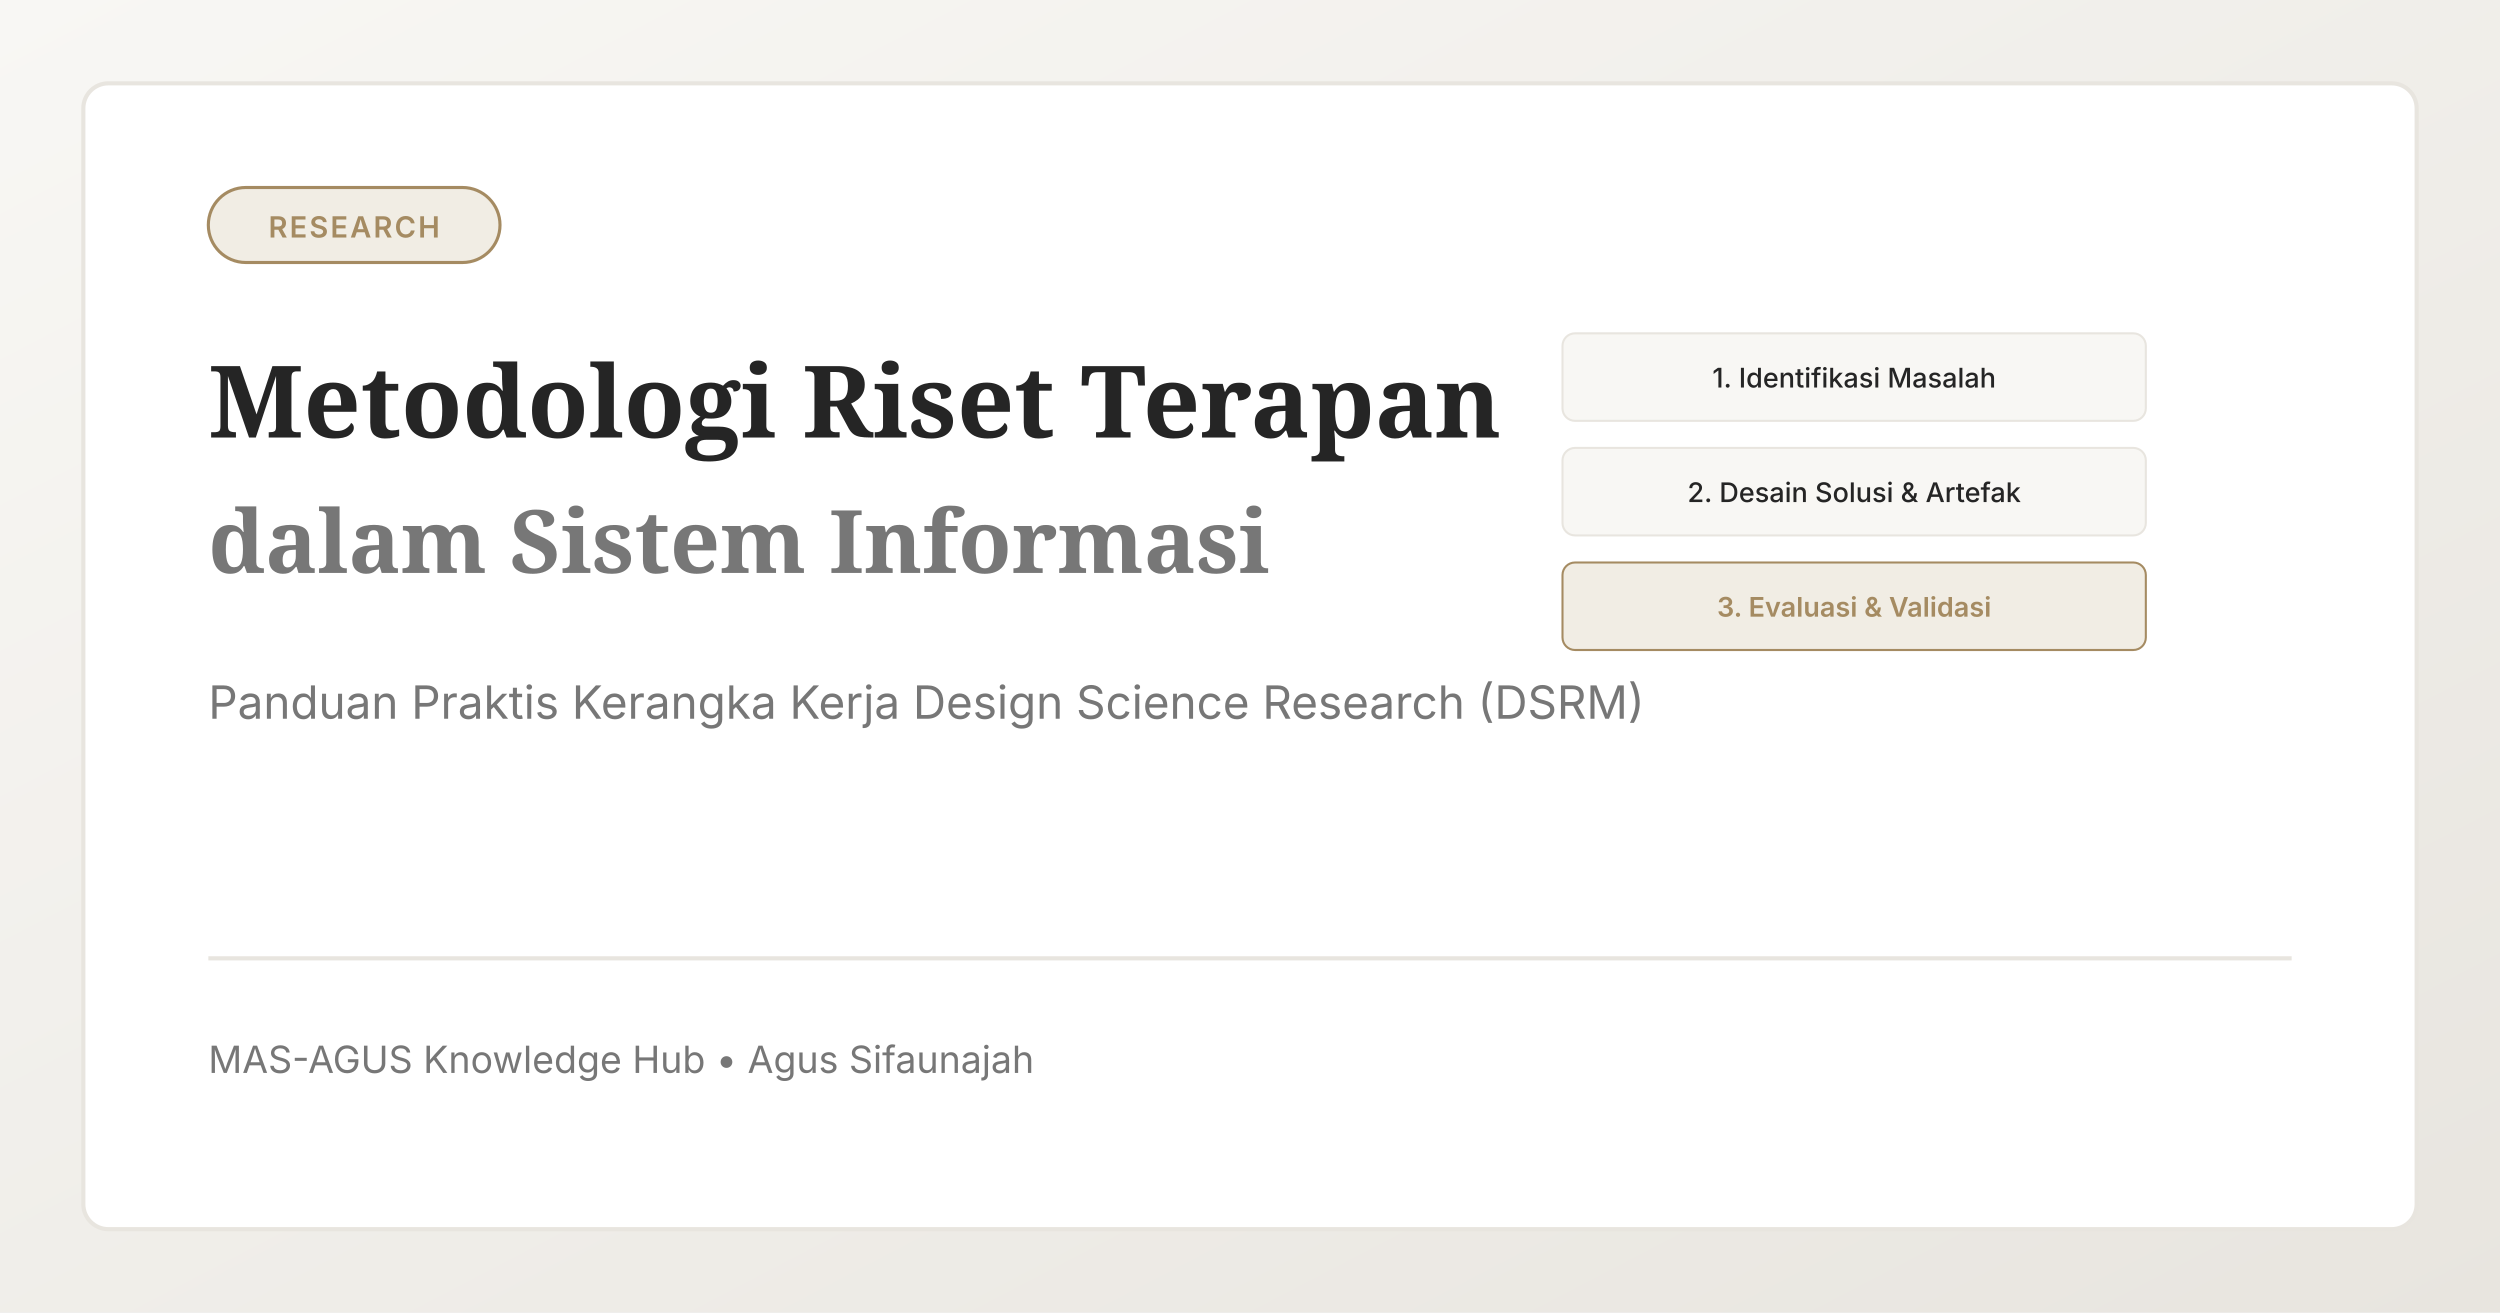
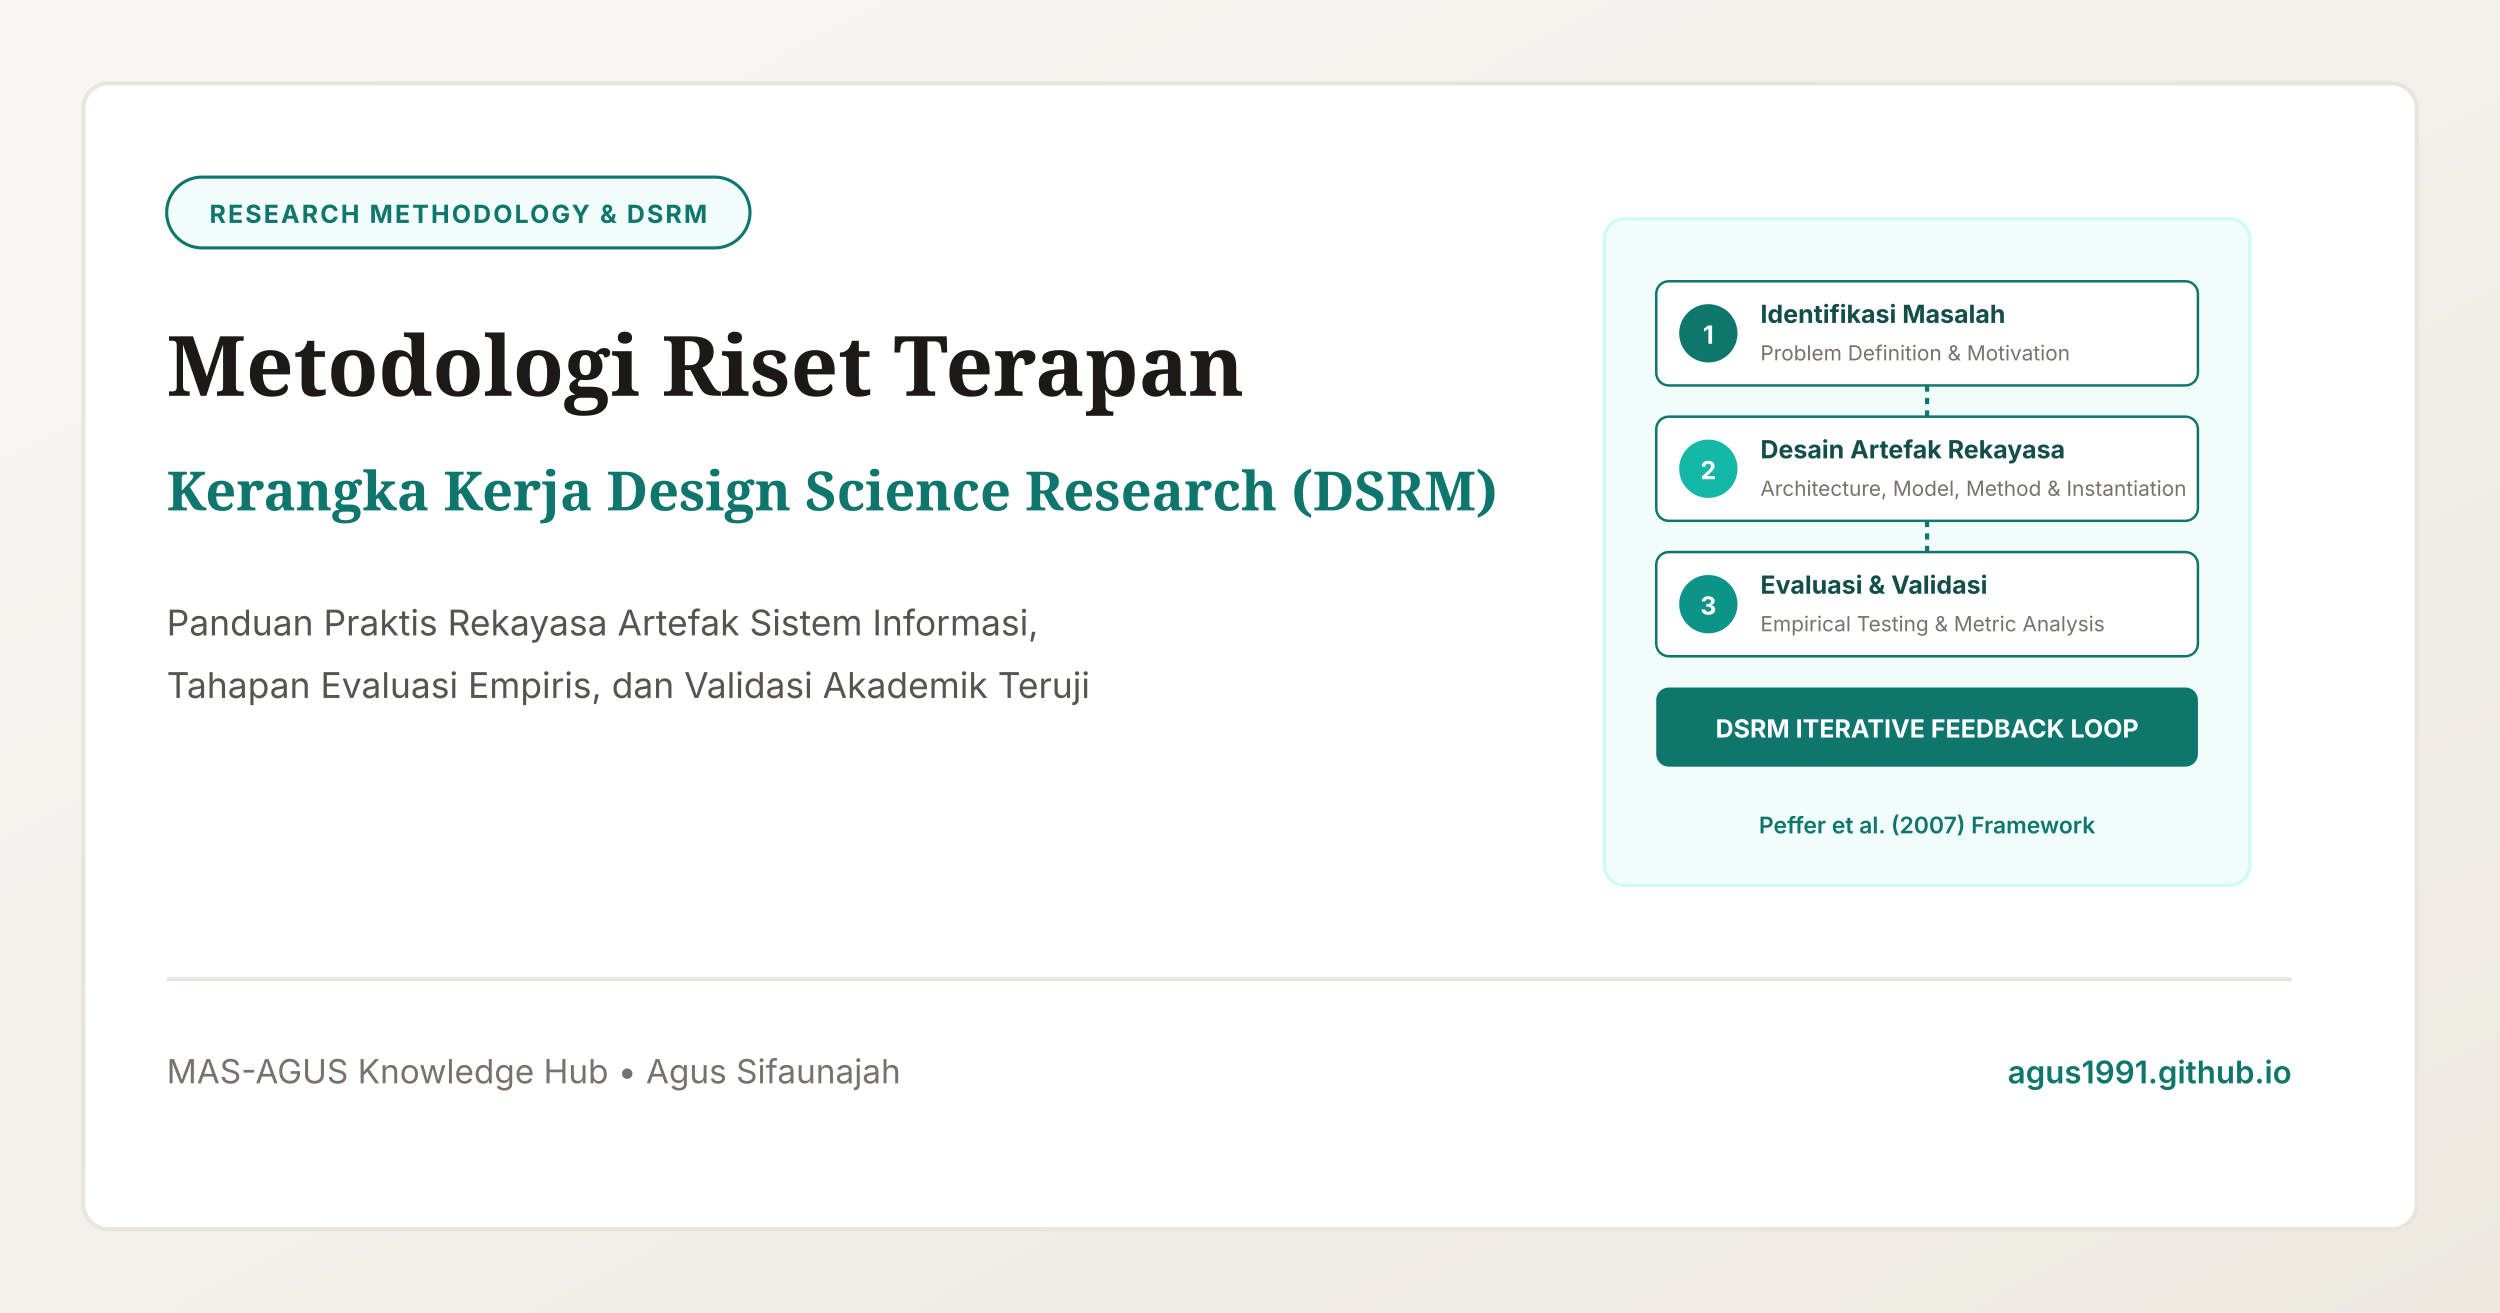
<svg xmlns="http://www.w3.org/2000/svg" viewBox="0 0 1200 630" width="1200" height="630">
  <defs>
    <linearGradient id="bgMR" x1="0%" y1="0%" x2="100%" y2="100%">
      <stop offset="0%" stop-color="#F8F7F4" />
-       <stop offset="100%" stop-color="#E8E5DF" />
+       <stop offset="100%" stop-color="#EDE9E1" />
+     </linearGradient>
+     <linearGradient id="accentMR" x1="0%" y1="0%" x2="100%" y2="100%">
+       <stop offset="0%" stop-color="#0F766E" />
+       <stop offset="100%" stop-color="#115E59" />
    </linearGradient>
  </defs>
  <rect width="1200" height="630" fill="url(#bgMR)" />
  <rect x="40" y="40" width="1120" height="550" rx="12" fill="#FFFFFF" stroke="#E8E5DF" stroke-width="2" />
-   <rect x="100" y="90" width="140" height="36" rx="18" fill="#F1EDE4" stroke="#A58B62" stroke-width="1.5" />
-   <text x="170" y="114" font-family="Inter, sans-serif" font-size="14" font-weight="600" fill="#A58B62" text-anchor="middle" letter-spacing="1">RESEARCH</text>
-   <text x="100" y="210" font-family="Lora, Georgia, serif" font-size="48" font-weight="700" fill="#252525">Metodologi Riset Terapan</text>
-   <text x="100" y="275" font-family="Lora, Georgia, serif" font-size="42" font-weight="600" fill="#777777">dalam Sistem Informasi</text>
-   <text x="100" y="345" font-family="Inter, sans-serif" font-size="22" fill="#777777">Panduan Praktis Kerangka Kerja Design Science Research (DSRM)</text>
-   <g transform="translate(750, 160)">
-     <rect x="0" y="0" width="280" height="42" rx="6" fill="#F8F7F4" stroke="#E8E5DF" />
-     <text x="140" y="26" font-family="Inter, sans-serif" font-size="13" font-weight="500" fill="#252525" text-anchor="middle">1. Identifikasi Masalah</text>
-     <rect x="0" y="55" width="280" height="42" rx="6" fill="#F8F7F4" stroke="#E8E5DF" />
-     <text x="140" y="81" font-family="Inter, sans-serif" font-size="13" font-weight="500" fill="#252525" text-anchor="middle">2. Desain Solusi &amp; Artefak</text>
-     <rect x="0" y="110" width="280" height="42" rx="6" fill="#F1EDE4" stroke="#A58B62" />
-     <text x="140" y="136" font-family="Inter, sans-serif" font-size="13" font-weight="600" fill="#A58B62" text-anchor="middle">3. Evaluasi &amp; Validasi</text>
+   <rect x="80" y="85" width="280" height="34" rx="17" fill="#F0FDFA" stroke="#0F766E" stroke-width="1.5" />
+   <text x="220" y="107" font-family="Inter, sans-serif" font-size="12" font-weight="700" fill="#0F766E" text-anchor="middle" letter-spacing="1">RESEARCH METHODOLOGY &amp; DSRM</text>
+   <text x="80" y="190" font-family="Lora, Georgia, serif" font-size="40" font-weight="700" fill="#1C1917">Metodologi Riset Terapan</text>
+   <text x="80" y="245" font-family="Lora, Georgia, serif" font-size="26" font-weight="600" fill="#0F766E">Kerangka Kerja Design Science Research (DSRM)</text>
+   <text x="80" y="305" font-family="Inter, sans-serif" font-size="17" fill="#57534E">Panduan Praktis Rekayasa Artefak Sistem Informasi,</text>
+   <text x="80" y="335" font-family="Inter, sans-serif" font-size="17" fill="#57534E">Tahapan Evaluasi Empiris, dan Validasi Akademik Teruji</text>
+   <g transform="translate(770, 105)">
+     <rect width="310" height="320" rx="10" fill="#F0FDFA" stroke="#CCFBF1" stroke-width="1.5" />
+     <rect x="25" y="30" width="260" height="50" rx="6" fill="#FFFFFF" stroke="#0F766E" stroke-width="1.2" />
+     <circle cx="50" cy="55" r="14" fill="#0F766E" />
+     <text x="50" y="60" font-family="Inter, sans-serif" font-size="12" font-weight="700" fill="#FFFFFF" text-anchor="middle">1</text>
+     <text x="75" y="50" font-family="Inter, sans-serif" font-size="12" font-weight="700" fill="#134E4A">Identifikasi Masalah</text>
+     <text x="75" y="68" font-family="Inter, sans-serif" font-size="10" fill="#78716C">Problem Definition &amp; Motivation</text>
+     <line x1="155" y1="80" x2="155" y2="95" stroke="#0F766E" stroke-width="2" stroke-dasharray="3,3" />
+     <rect x="25" y="95" width="260" height="50" rx="6" fill="#FFFFFF" stroke="#0F766E" stroke-width="1.2" />
+     <circle cx="50" cy="120" r="14" fill="#14B8A6" />
+     <text x="50" y="125" font-family="Inter, sans-serif" font-size="12" font-weight="700" fill="#FFFFFF" text-anchor="middle">2</text>
+     <text x="75" y="115" font-family="Inter, sans-serif" font-size="12" font-weight="700" fill="#134E4A">Desain Artefak Rekayasa</text>
+     <text x="75" y="133" font-family="Inter, sans-serif" font-size="10" fill="#78716C">Architecture, Model, Method &amp; Instantiation</text>
+     <line x1="155" y1="145" x2="155" y2="160" stroke="#0F766E" stroke-width="2" stroke-dasharray="3,3" />
+     <rect x="25" y="160" width="260" height="50" rx="6" fill="#FFFFFF" stroke="#0F766E" stroke-width="1.2" />
+     <circle cx="50" cy="185" r="14" fill="#0D9488" />
+     <text x="50" y="190" font-family="Inter, sans-serif" font-size="12" font-weight="700" fill="#FFFFFF" text-anchor="middle">3</text>
+     <text x="75" y="180" font-family="Inter, sans-serif" font-size="12" font-weight="700" fill="#134E4A">Evaluasi &amp; Validasi</text>
+     <text x="75" y="198" font-family="Inter, sans-serif" font-size="10" fill="#78716C">Empirical Testing &amp; Metric Analysis</text>
+     <rect x="25" y="225" width="260" height="38" rx="6" fill="#0F766E" />
+     <text x="155" y="249" font-family="Inter, sans-serif" font-size="12" font-weight="700" fill="#FFFFFF" text-anchor="middle">DSRM ITERATIVE FEEDBACK LOOP</text>
+     <text x="155" y="295" font-family="Inter, sans-serif" font-size="11" font-weight="600" fill="#0F766E" text-anchor="middle">Peffer et al. (2007) Framework</text>
  </g>
-   <line x1="100" y1="460" x2="1100" y2="460" stroke="#E8E5DF" stroke-width="2" />
-   <text x="100" y="515" font-family="Inter, sans-serif" font-size="18" fill="#777777">MAS-AGUS Knowledge Hub • Agus Sifaunajah</text>
+   <line x1="80" y1="470" x2="1100" y2="470" stroke="#E8E5DF" stroke-width="2" />
+   <text x="80" y="520" font-family="Inter, sans-serif" font-size="16" fill="#78716C">MAS-AGUS Knowledge Hub • Agus Sifaunajah</text>
+   <text x="1100" y="520" font-family="Inter, sans-serif" font-size="15" font-weight="600" fill="#0F766E" text-anchor="end">agus1991.github.io</text>
</svg>
